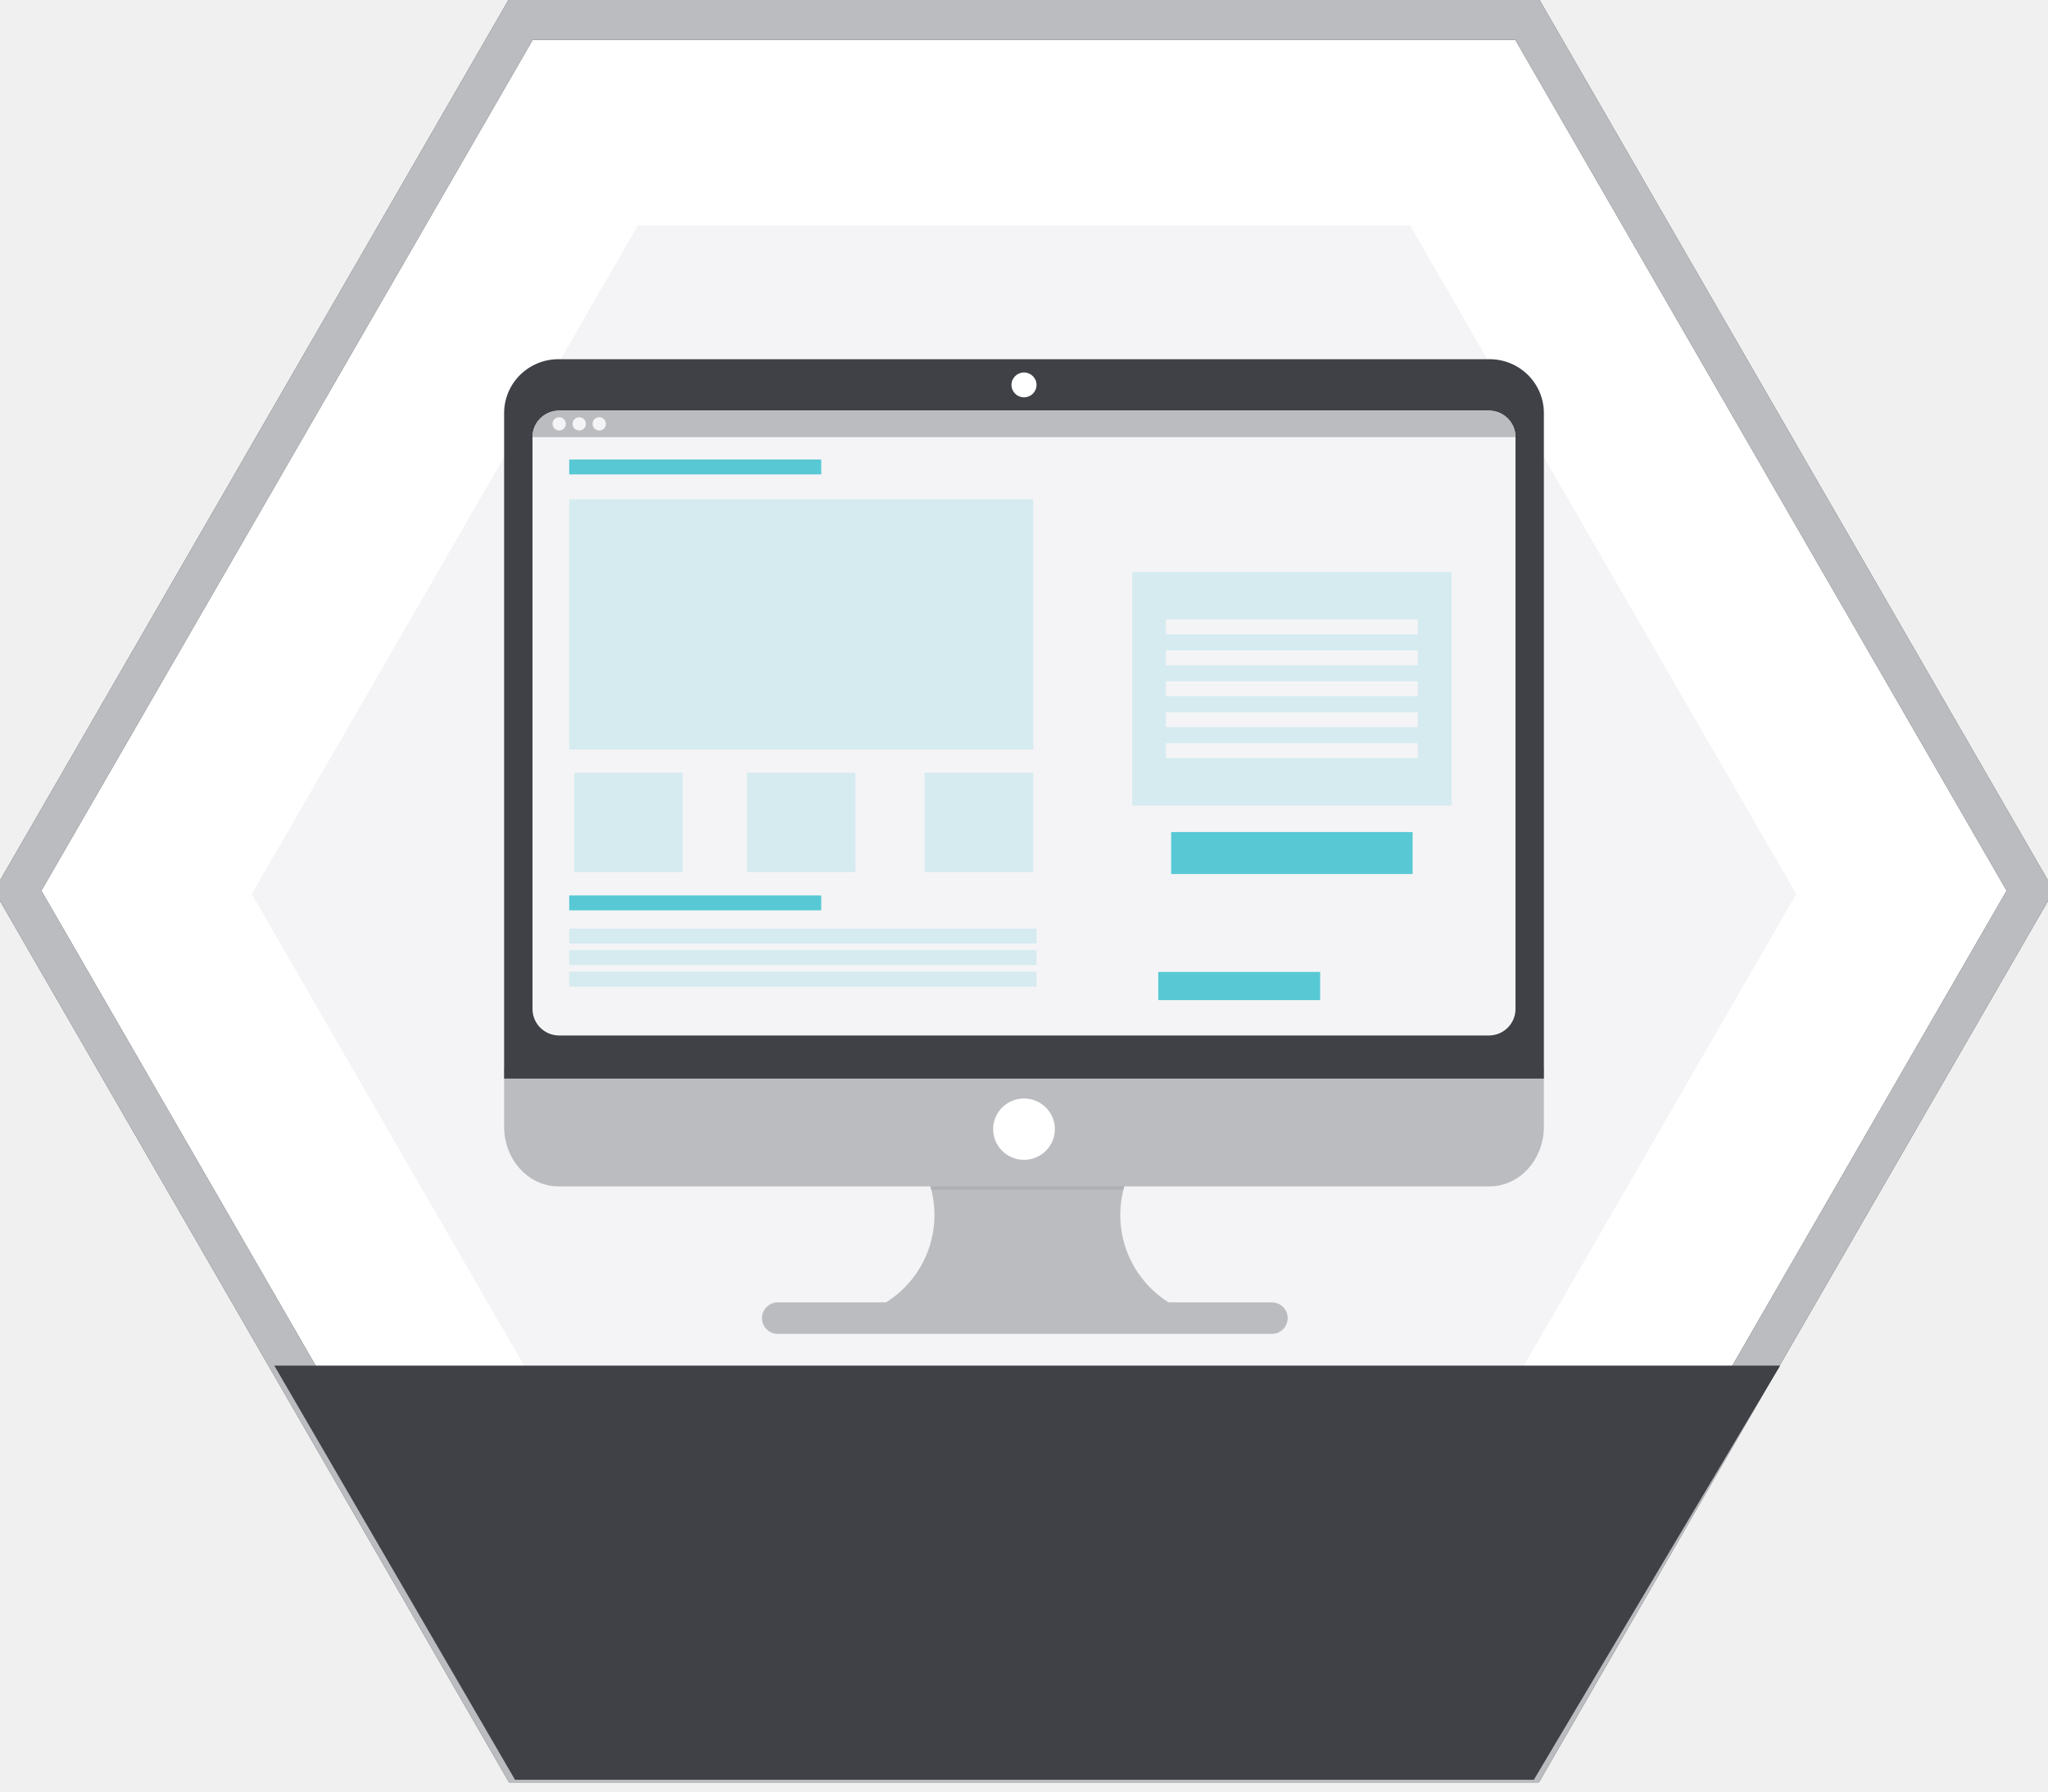
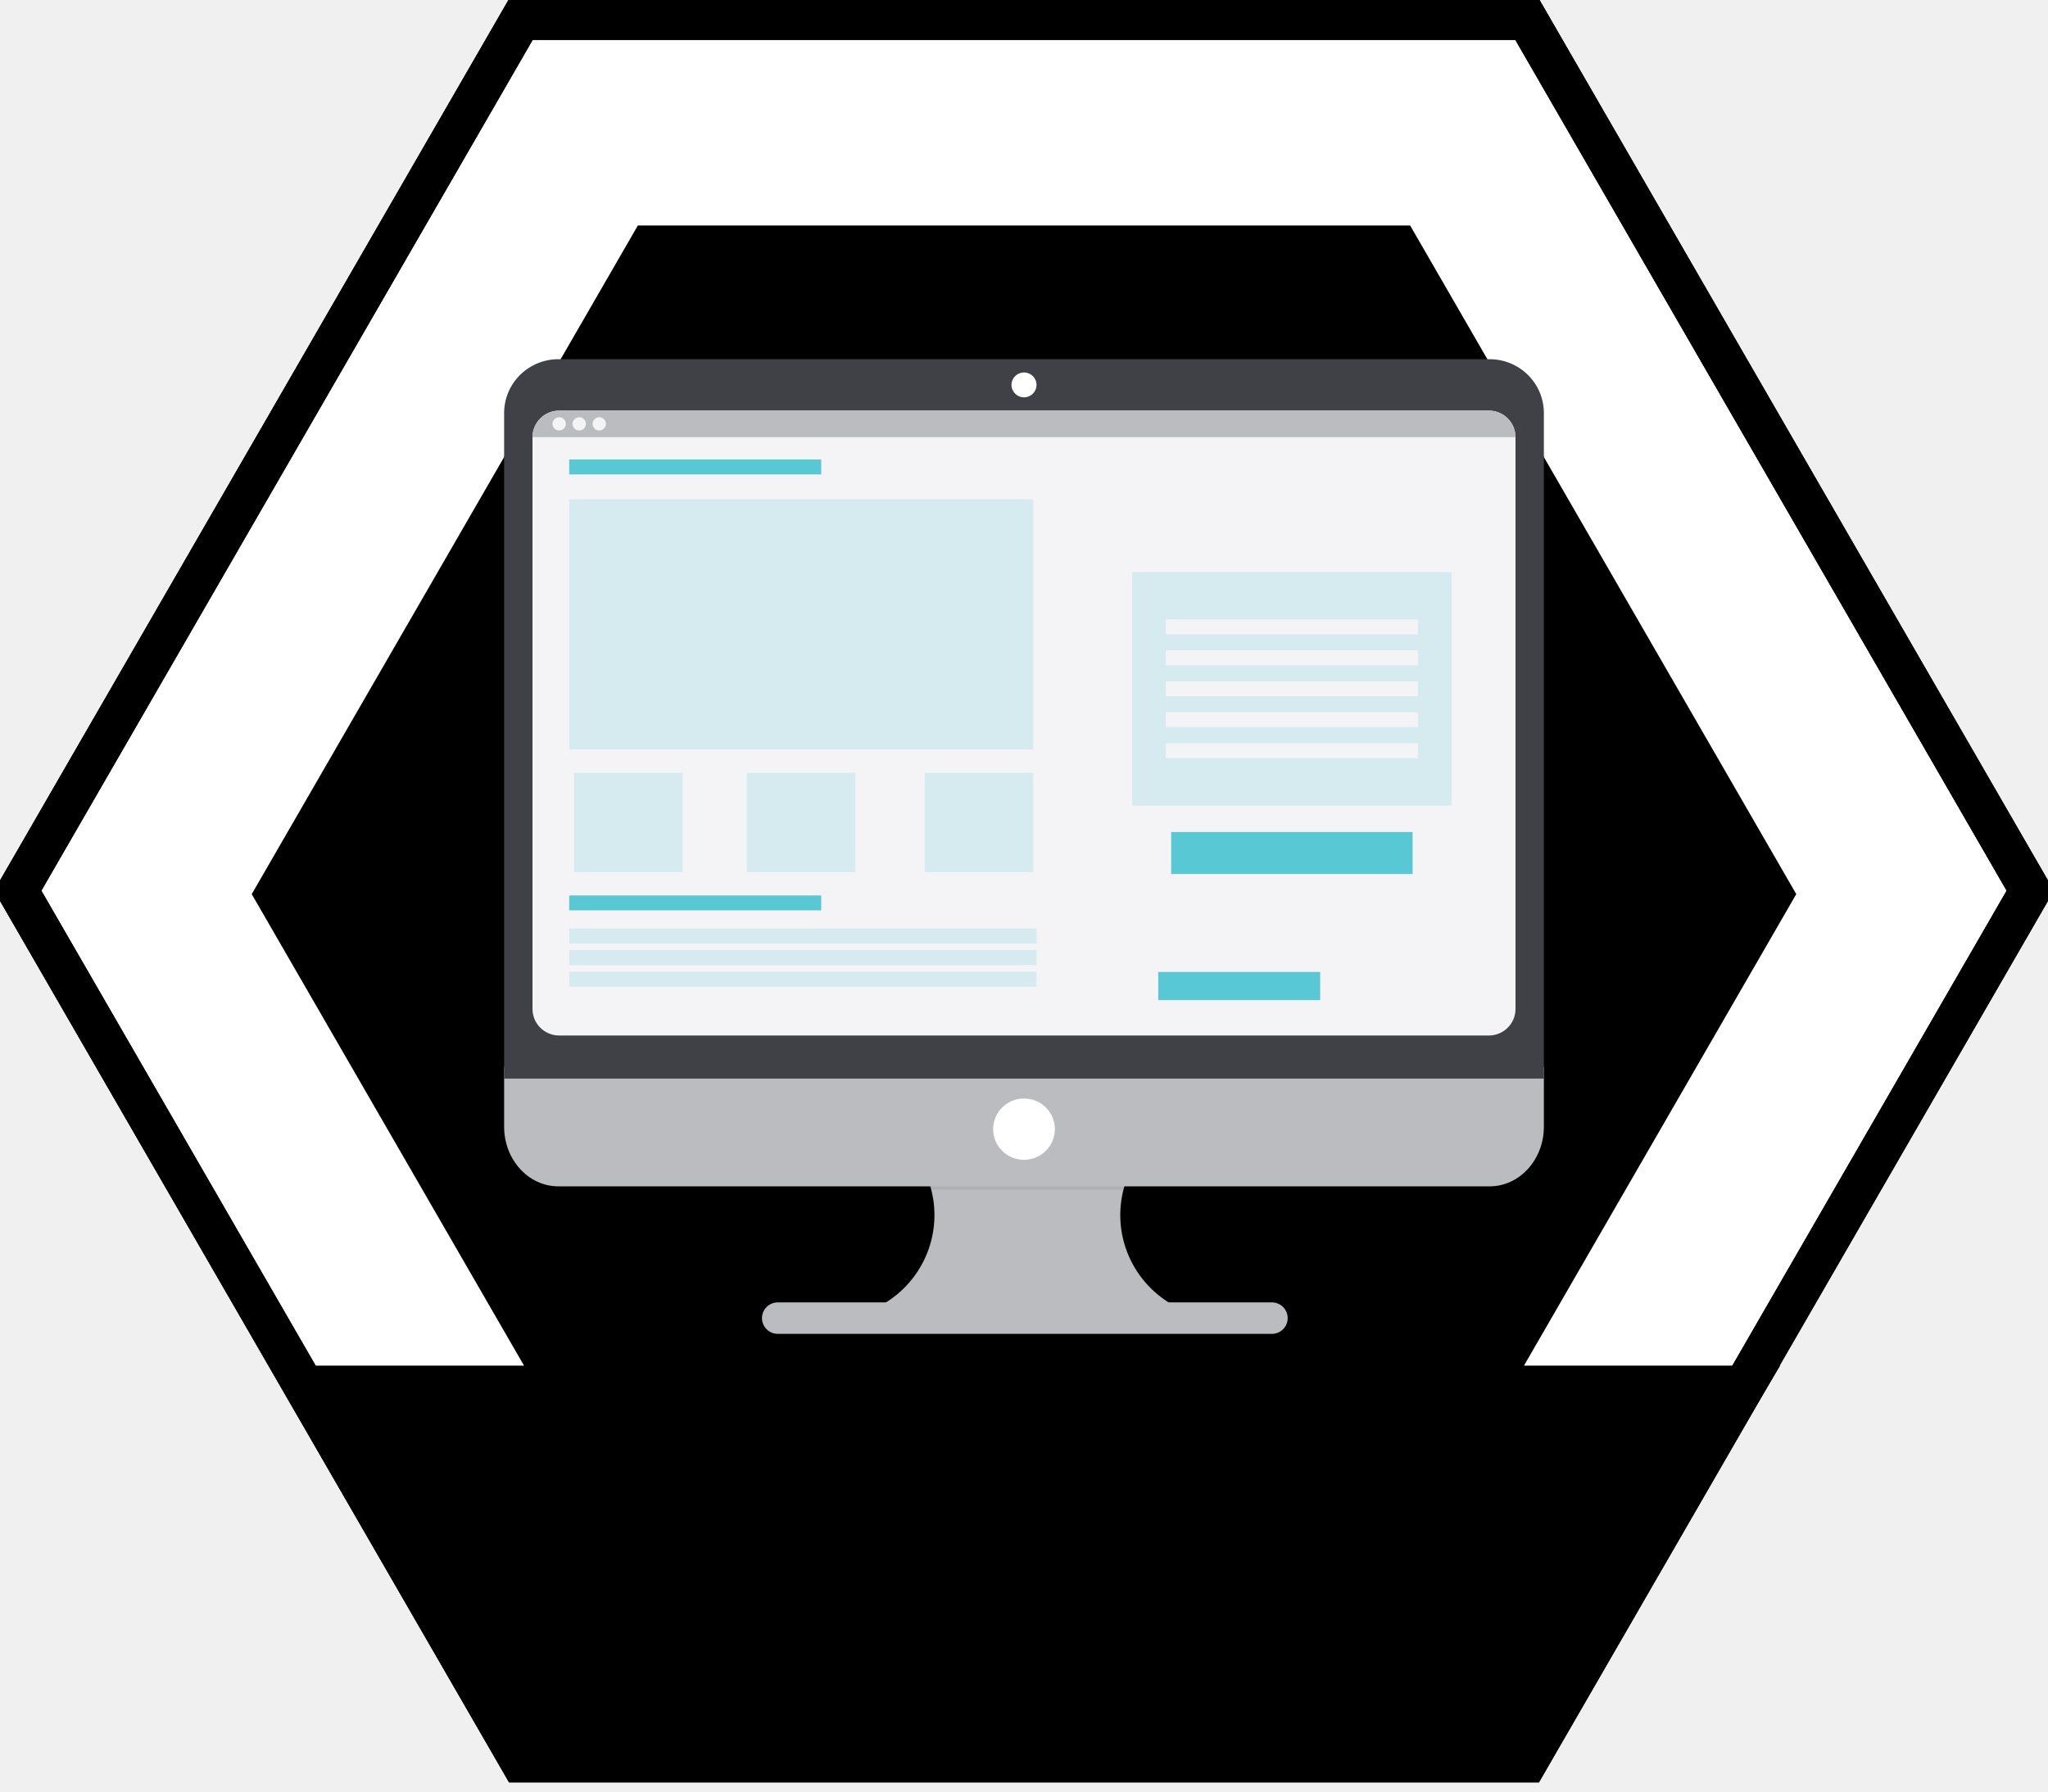
<svg xmlns="http://www.w3.org/2000/svg" class="badge fis" width="400" height="350" viewBox="0 0 400 350" fill="none">
-   <path class="badge-border--hidden" fill="#FFFFFF" d="M298.268 3.795L396.536 174L298.268 344.205L101.732 344.205L3.464 174L101.732 3.795L298.268 3.795Z" stroke="#3F4147" stroke-width="8" />
-   <path class="badge-border" d="M298.268 3.795L396.536 174L298.268 344.205L101.732 344.205L3.464 174L101.732 3.795L298.268 3.795Z" stroke="#BABCBF" stroke-width="8" />
-   <path class="badge__bg" d="M124.583 305.3H275.416L350.833 174.674L275.417 44.049H124.583L49.166 174.674L124.583 305.3Z" fill="#F4F4F6" />
-   <path d="M53.575 266.78H347.689L299.581 347.689H100.589L53.575 266.78Z" fill="#3F4147" />
+   <path class="badge__border--hidden" fill="#FFFFFF" d="M298.268 3.795L396.536 174L298.268 344.205L101.732 344.205L3.464 174L101.732 3.795L298.268 3.795Z" stroke="currentColor" stroke-width="8" />
+   <path class="badge__border" d="M298.268 3.795L396.536 174L298.268 344.205L101.732 344.205L3.464 174L101.732 3.795L298.268 3.795Z" stroke="currentColor" stroke-width="8" />
+   <path class="badge__bg" d="M124.583 305.3H275.416L350.833 174.674L275.417 44.049H124.583L49.166 174.674L124.583 305.3Z" fill="currentColor" />
+   <path class="badge__label-bg" d="M53.575 266.78H347.689L299.581 347.689H100.589L53.575 266.78Z" fill="currentColor" />
  <path d="M231.061 255.915V257.99H169.252V256.3C173.022 254.912 176.292 252.445 178.65 249.209C181.008 245.974 182.346 242.117 182.496 238.125C182.646 234.134 181.6 230.188 179.491 226.788C177.383 223.387 174.306 220.684 170.65 219.022H230.654C227.083 220.65 224.063 223.271 221.96 226.568C219.857 229.865 218.761 233.697 218.804 237.6C218.847 241.503 220.028 245.31 222.203 248.56C224.378 251.81 227.455 254.365 231.061 255.915Z" fill="#BABCBF" />
  <path opacity="0.1" d="M230.654 219.025C227.895 220.283 225.455 222.137 223.511 224.453C221.568 226.769 220.17 229.487 219.421 232.409H181.883C181.134 229.487 179.736 226.769 177.792 224.453C175.849 222.137 173.408 220.283 170.65 219.025H230.654Z" fill="#3F4147" />
  <path d="M98.462 208.446V220.103C98.462 226.541 103.204 231.761 109.055 231.761H290.945C296.796 231.761 301.538 226.541 301.538 220.103V208.446H98.462Z" fill="#BABCBF" />
  <path d="M248.406 254.428H151.92C150.21 254.428 148.823 255.806 148.823 257.505C148.823 259.204 150.21 260.581 151.92 260.581H248.406C250.116 260.581 251.503 259.204 251.503 257.505C251.503 255.806 250.116 254.428 248.406 254.428Z" fill="#BABCBF" />
  <path d="M301.538 80.698C301.538 77.907 300.422 75.23 298.436 73.257C296.449 71.283 293.754 70.174 290.945 70.174H109.055C106.246 70.174 103.551 71.283 101.564 73.257C99.578 75.23 98.462 77.907 98.462 80.698V210.713H301.538V80.698Z" fill="#3F4147" />
  <path d="M290.782 80.213H109.218C106.338 80.213 104.003 82.532 104.003 85.394V197.112C104.003 199.973 106.338 202.293 109.218 202.293H290.782C293.662 202.293 295.997 199.973 295.997 197.112V85.394C295.997 82.532 293.662 80.213 290.782 80.213Z" fill="#F4F4F6" />
  <path d="M200 77.622C201.35 77.622 202.445 76.535 202.445 75.193C202.445 73.852 201.35 72.765 200 72.765C198.65 72.765 197.555 73.852 197.555 75.193C197.555 76.535 198.65 77.622 200 77.622Z" fill="white" />
  <path d="M200 226.58C203.331 226.58 206.03 223.898 206.03 220.589C206.03 217.281 203.331 214.598 200 214.598C196.67 214.598 193.97 217.281 193.97 220.589C193.97 223.898 196.67 226.58 200 226.58Z" fill="white" />
  <path d="M295.997 85.394H104.003C104.003 84.019 104.552 82.702 105.531 81.73C106.509 80.758 107.835 80.213 109.218 80.213H290.782C292.165 80.213 293.491 80.758 294.469 81.73C295.448 82.702 295.997 84.019 295.997 85.394Z" fill="#BABCBF" />
  <path d="M109.218 84.098C109.939 84.098 110.522 83.518 110.522 82.803C110.522 82.088 109.939 81.508 109.218 81.508C108.498 81.508 107.915 82.088 107.915 82.803C107.915 83.518 108.498 84.098 109.218 84.098Z" fill="#F4F4F6" />
  <path d="M113.13 84.098C113.85 84.098 114.434 83.518 114.434 82.803C114.434 82.088 113.85 81.508 113.13 81.508C112.41 81.508 111.826 82.088 111.826 82.803C111.826 83.518 112.41 84.098 113.13 84.098Z" fill="#F4F4F6" />
  <path d="M117.042 84.098C117.762 84.098 118.346 83.518 118.346 82.803C118.346 82.088 117.762 81.508 117.042 81.508C116.322 81.508 115.738 82.088 115.738 82.803C115.738 83.518 116.322 84.098 117.042 84.098Z" fill="#F4F4F6" />
  <g class="column left">
    <g class="content first">
      <path class="title" d="M160.395 89.765H111.174V92.68H160.395V89.765Z" fill="#58C9D4" />
      <path class="image" opacity="0.2" d="M201.793 97.537H111.174V146.434H201.793V97.537Z" fill="#58C9D4" />
    </g>
    <path class="image" opacity="0.2" d="M133.34 150.967H112.152V170.397H133.34V150.967Z" fill="#58C9D4" />
    <path class="image" opacity="0.2" d="M167.077 150.967H145.89V170.397H167.077V150.967Z" fill="#58C9D4" />
    <path class="image" opacity="0.2" d="M201.793 150.967H180.605V170.397H201.793V150.967Z" fill="#58C9D4" />
    <g class="content last">
      <path class="title" d="M160.395 174.93H111.174V177.845H160.395V174.93Z" fill="#58C9D4" />
      <g class="text">
        <path opacity="0.2" d="M202.445 181.407H111.174V184.321H202.445V181.407Z" fill="#58C9D4" />
        <path opacity="0.2" d="M202.445 185.62H111.174V188.534H202.445V185.62Z" fill="#58C9D4" />
        <path opacity="0.2" d="M202.445 189.829H111.174V192.744H202.445V189.829Z" fill="#58C9D4" />
      </g>
    </g>
  </g>
  <g class="column right">
    <g class="box">
      <path opacity="0.2" d="M283.503 111.759H221.136V157.363H283.503V111.759Z" fill="#58C9D4" />
      <g class="content text">
        <path d="M276.928 121.014H227.707V123.928H276.928V121.014Z" fill="#F4F4F6" />
        <path d="M276.928 127.06H227.707V129.974H276.928V127.06Z" fill="#F4F4F6" />
        <path d="M276.928 133.105H227.707V136.02H276.928V133.105Z" fill="#F4F4F6" />
        <path d="M276.928 139.148H227.707V142.062H276.928V139.148Z" fill="#F4F4F6" />
        <path d="M276.928 145.194H227.707V148.108H276.928V145.194Z" fill="#F4F4F6" />
      </g>
    </g>
    <path class="button first" d="M275.898 162.544H228.741V170.746H275.898V162.544Z" fill="#58C9D4" />
    <path class="button last" d="M257.843 189.875H226.221V195.376H257.843V189.875Z" fill="#58C9D4" />
  </g>
</svg>
